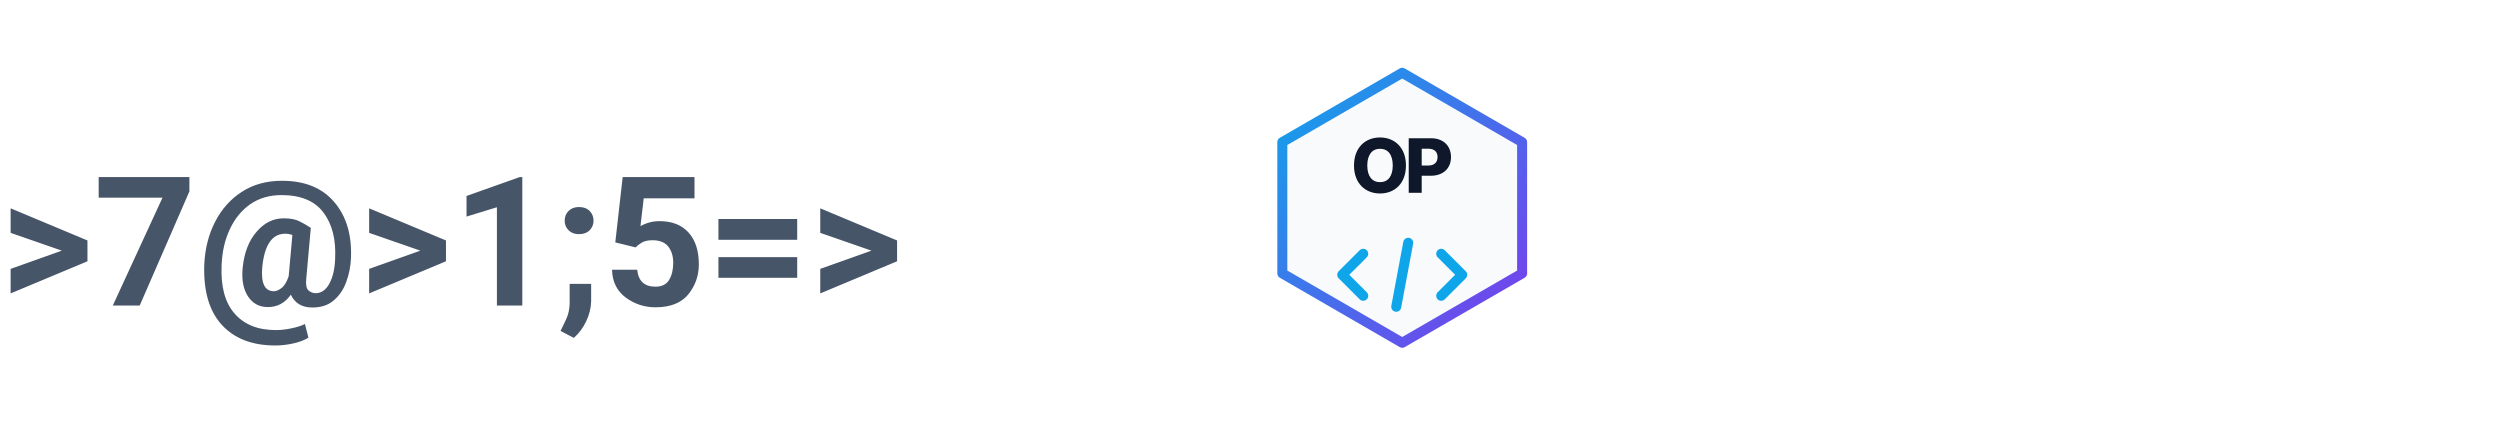
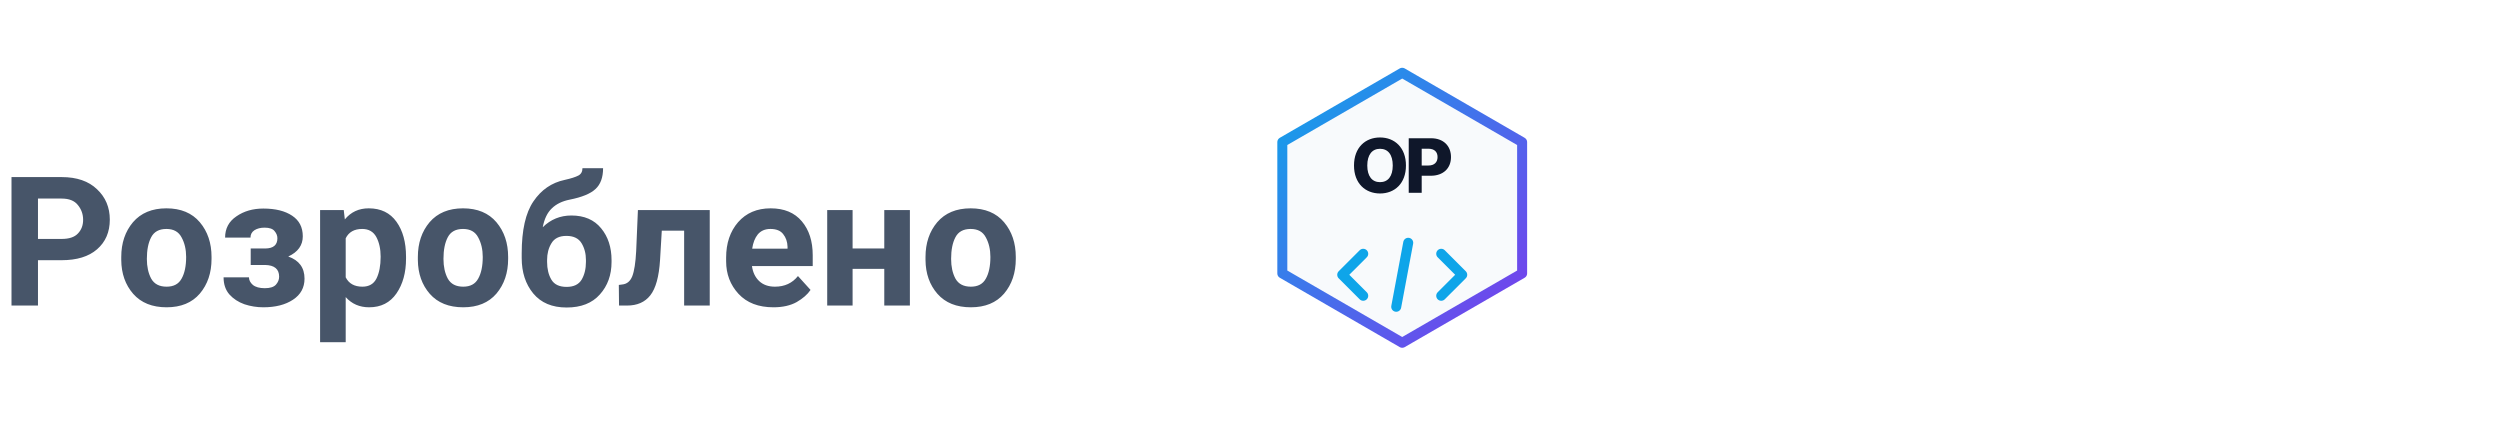
<svg xmlns="http://www.w3.org/2000/svg" viewBox="0 0 180 32" fill="none" aria-hidden="true">
  <defs>
    <linearGradient id="op-st-l-uk" x1="0" y1="0" x2="1" y2="1">
      <stop stop-color="#0ea5e9" />
      <stop offset="1" stop-color="#7c3aed" />
    </linearGradient>
  </defs>
-   <text x="0" y="22" font-family="system-ui, -apple-system, 'Segoe UI', Roboto, sans-serif" font-size="13" font-weight="600" fill="#475569"> &gt;7@&gt;1;5=&gt;</text>
+   <text x="0" y="22" font-family="system-ui, -apple-system, 'Segoe UI', Roboto, sans-serif" font-size="13" font-weight="600" fill="#475569">Розроблено</text>
  <g transform="translate(88 2) scale(0.36)">
    <path d="M36 9 59.98 22.87v26.26L36 63 12.02 49.13V22.87L36 9z" fill="#f8fafc" stroke="url(#op-st-l-uk)" stroke-width="2" stroke-linejoin="round" />
    <text x="36" y="33" text-anchor="middle" font-family="system-ui, -apple-system, 'Segoe UI', sans-serif" font-size="15" font-weight="800" fill="#0f172a" letter-spacing="-0.06em">OP</text>
    <path d="M28.2 45.2 24 49.4l4.2 4.2M43.8 45.2 48 49.4l-4.2 4.2M37.2 43l-2.4 12.8" stroke="#0ea5e9" stroke-width="2" stroke-linecap="round" stroke-linejoin="round" />
  </g>
</svg>
